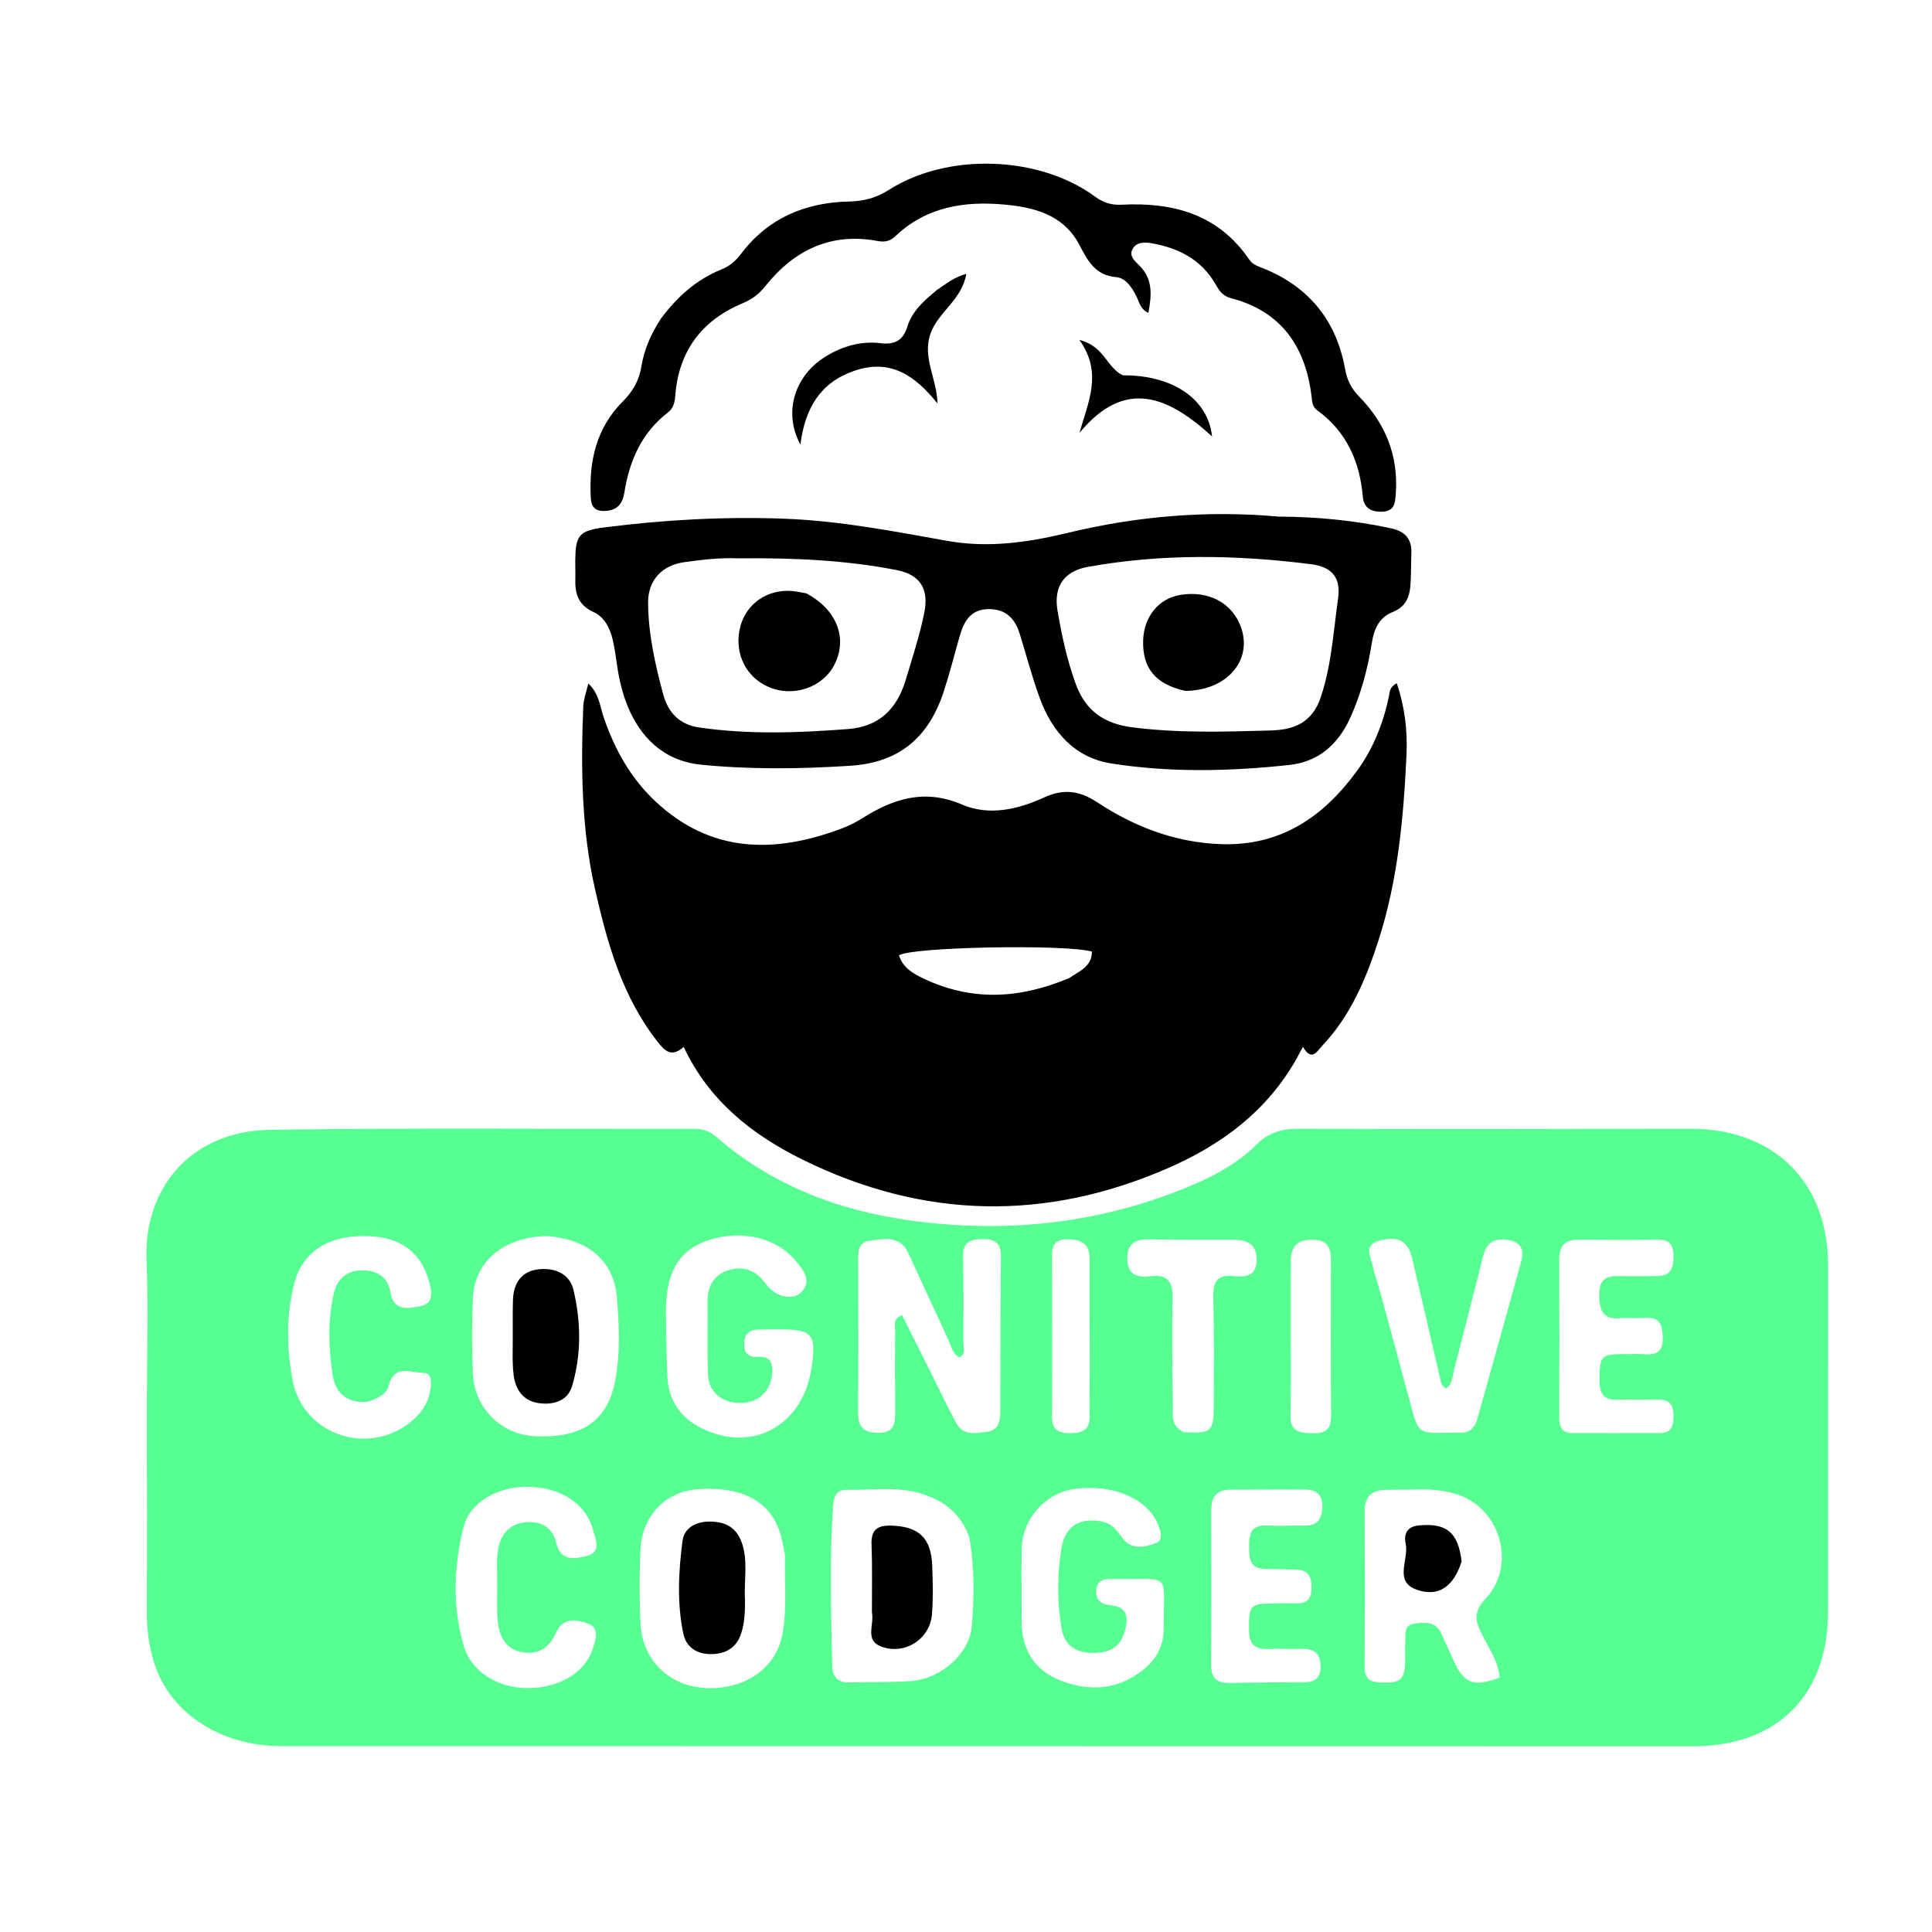
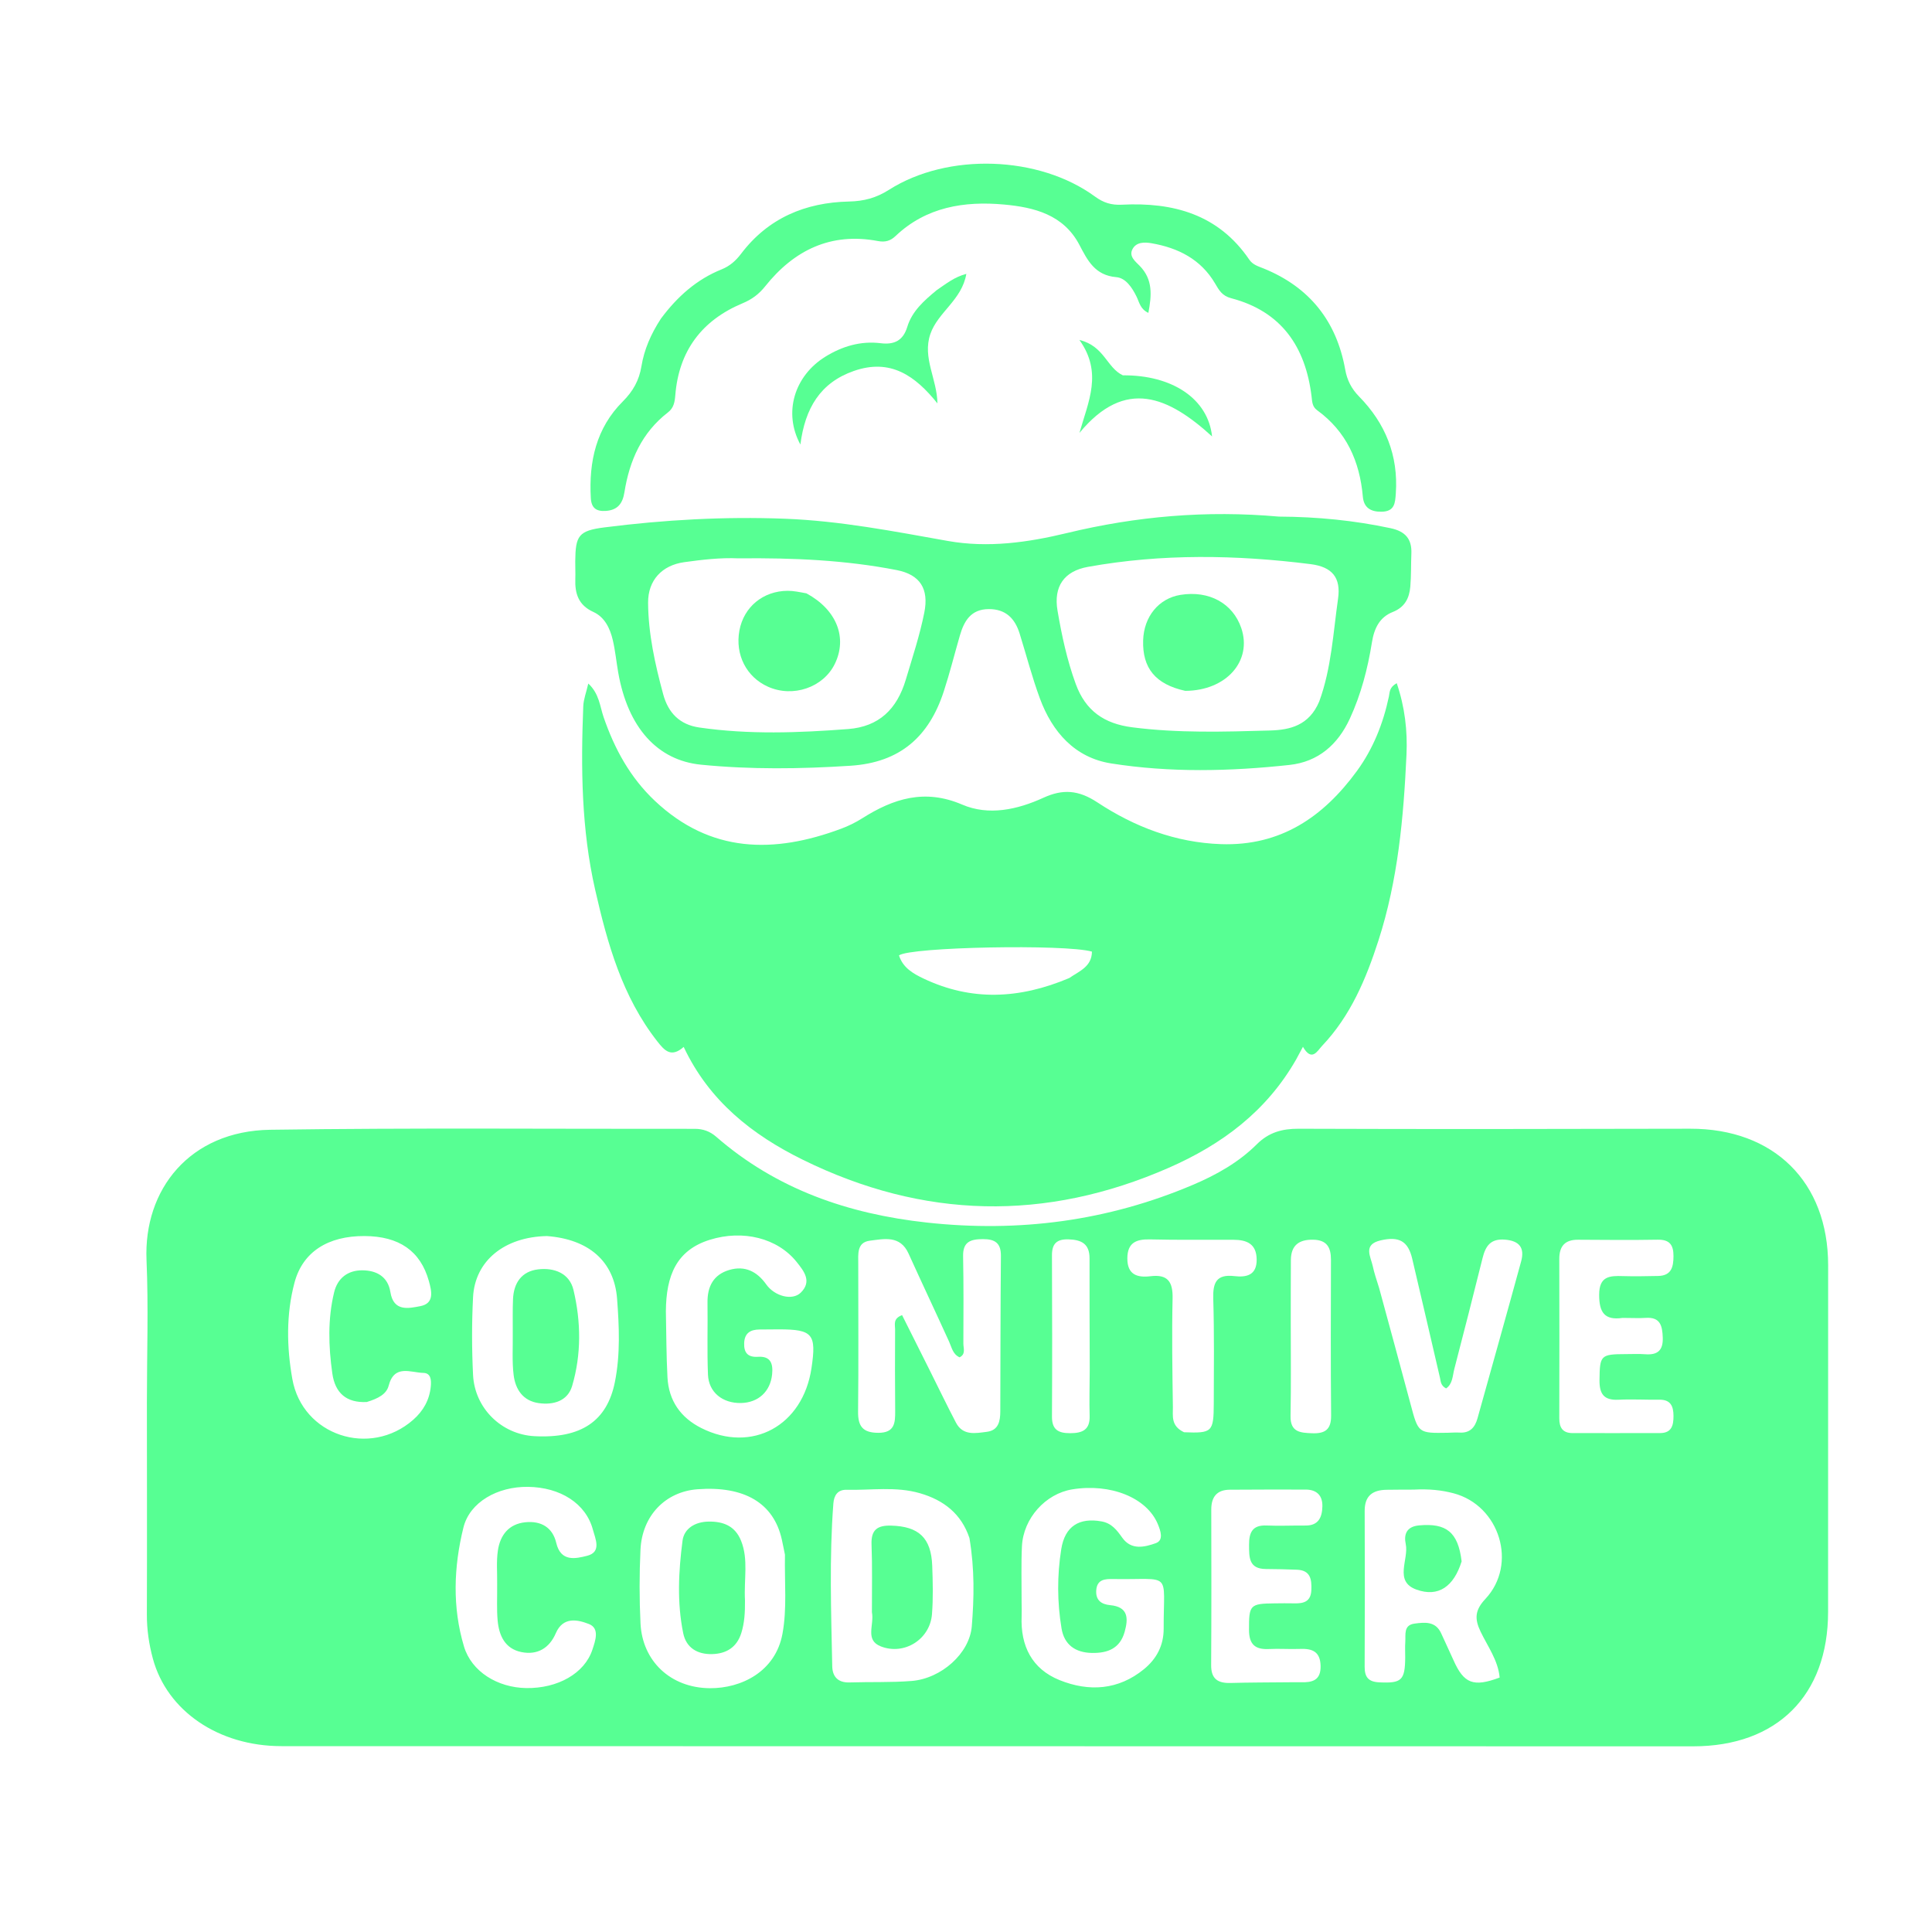
<svg xmlns="http://www.w3.org/2000/svg" version="1.1" id="Layer_1" x="0px" y="0px" width="100%" viewBox="0 0 496 496" enable-background="new 0 0 496 496" xml:space="preserve">
  <path fill="#57ff93" opacity="1" stroke="none" d=" M37.713,360   C37.713,347.502 38.132,335.485 37.617,323.509   C36.838,305.392 48.69,290.343 69.381,290.044   C105.702,289.519 142.035,289.848 178.363,289.804   C180.462,289.802 182.249,290.431 183.842,291.818   C199.362,305.329 217.765,311.654 237.945,313.865   C261.591,316.456 284.381,313.478 306.292,304.166   C312.302,301.612 317.991,298.418 322.648,293.78   C325.719,290.722 329.117,289.764 333.412,289.78   C366.907,289.905 400.402,289.847 433.897,289.773   C455.412,289.725 469.339,303.446 469.337,324.847   C469.334,354.509 469.339,384.172 469.322,413.835   C469.311,435.256 456.2,448.332 434.69,448.331   C313.872,448.328 193.055,448.317 72.237,448.285   C56.124,448.281 42.895,439.276 39.246,425.821   C38.248,422.14 37.693,418.364 37.706,414.491   C37.767,396.494 37.721,378.497 37.713,360  M238.714,351.85   C240.943,356.313 243.11,360.807 245.419,365.227   C247.21,368.654 250.453,367.958 253.377,367.584   C256.359,367.203 256.797,364.832 256.805,362.347   C256.85,349.037 256.842,335.726 256.962,322.417   C256.992,319.089 255.399,318.109 252.354,318.118   C249.276,318.127 247.185,318.723 247.256,322.473   C247.398,329.957 247.357,337.446 247.325,344.933   C247.32,346.144 248.001,347.647 246.354,348.463   C244.606,347.677 244.349,345.955 243.668,344.456   C240.228,336.891 236.674,329.378 233.243,321.809   C231.097,317.074 226.971,318.064 223.315,318.522   C219.923,318.947 220.341,322.013 220.338,324.478   C220.322,337.123 220.44,349.769 220.293,362.412   C220.249,366.237 221.571,367.83 225.473,367.845   C229.7,367.862 229.841,365.283 229.818,362.228   C229.765,355.24 229.751,348.252 229.796,341.264   C229.804,340.068 229.197,338.52 231.592,337.63   C233.837,342.102 236.114,346.639 238.714,351.85  M248.884,394.862   C246.806,388.638 242.286,385.123 236.168,383.352   C229.962,381.555 223.625,382.625 217.346,382.472   C215.097,382.417 214.112,383.864 213.951,385.963   C212.886,399.895 213.38,413.841 213.661,427.781   C213.716,430.467 215.154,432.027 218.116,431.93   C223.428,431.756 228.765,431.974 234.054,431.55   C241.635,430.943 248.923,424.494 249.488,417.498   C250.074,410.241 250.235,402.909 248.884,394.862  M362.926,382.428   C360.594,382.441 358.262,382.431 355.932,382.472   C352.387,382.535 350.334,384.013 350.353,387.905   C350.417,401.232 350.407,414.56 350.346,427.887   C350.333,430.574 351.301,431.776 354.109,431.907   C359.797,432.173 360.707,431.424 360.757,425.534   C360.768,424.201 360.681,422.863 360.777,421.537   C360.914,419.65 360.263,417.21 363.168,416.823   C365.829,416.468 368.587,416.185 370.009,419.365   C371.028,421.645 372.122,423.892 373.132,426.176   C375.813,432.235 378.249,433.199 385.004,430.675   C384.604,426.259 381.942,422.704 380.106,418.878   C378.539,415.613 378.629,413.387 381.325,410.511   C389.698,401.58 385.018,386.499 373.182,383.373   C370.099,382.559 366.969,382.223 362.926,382.428  M140.408,317.333   C129.551,317.541 121.928,323.655 121.446,333.024   C121.105,339.653 121.12,346.326 121.445,352.956   C121.867,361.572 128.783,368.255 137.183,368.706   C149.246,369.354 155.861,364.814 157.866,354.779   C159.285,347.677 158.954,340.503 158.423,333.435   C157.701,323.827 151.16,318.145 140.408,317.333  M201.519,399.135   C201.252,397.832 201.002,396.526 200.713,395.229   C198.634,385.897 191.13,381.431 179.064,382.336   C170.846,382.953 164.847,389.095 164.43,397.859   C164.13,404.162 164.127,410.503 164.439,416.806   C164.915,426.408 172.11,433.333 182.238,433.41   C190.261,433.471 199.096,429.202 200.888,419.406   C202.073,412.932 201.393,406.483 201.519,399.135  M170.95,336.634   C171.073,342.29 171.058,347.954 171.358,353.601   C171.675,359.579 174.723,363.95 180.056,366.626   C193.066,373.154 206.109,366.046 208.327,351.265   C209.645,342.486 208.649,341.292 199.985,341.284   C198.32,341.282 196.656,341.306 194.991,341.321   C192.682,341.341 191.157,342.211 191.051,344.784   C190.946,347.305 192.005,348.499 194.606,348.33   C197.884,348.117 198.498,350.122 198.223,352.839   C197.777,357.241 194.688,360.104 190.236,360.194   C185.506,360.288 181.939,357.455 181.756,352.903   C181.508,346.753 181.724,340.585 181.636,334.427   C181.577,330.283 183.158,327.23 187.236,326.031   C191.243,324.853 194.355,326.417 196.727,329.761   C198.88,332.795 203.408,333.981 205.57,331.868   C208.524,328.982 206.405,326.34 204.532,323.994   C199.628,317.851 190.755,315.631 182.216,318.294   C173.649,320.965 171.015,327.485 170.95,336.634  M262.276,411.43   C262.281,412.597 262.332,413.765 262.283,414.93   C261.963,422.534 264.911,428.473 272.04,431.342   C279.58,434.375 287.131,433.899 293.695,428.521   C296.887,425.906 298.76,422.486 298.747,418.104   C298.705,403.072 301.072,405.637 285.814,405.384   C283.749,405.35 281.655,405.413 281.44,408.246   C281.246,410.805 282.719,411.872 285.018,412.09   C289.662,412.53 289.703,415.447 288.737,418.918   C287.539,423.221 284.372,424.435 280.312,424.358   C276.053,424.276 273.221,422.236 272.527,418.068   C271.401,411.305 271.374,404.456 272.459,397.685   C273.399,391.821 277.067,389.54 282.835,390.596   C285.422,391.069 286.745,392.847 288.125,394.784   C290.459,398.059 293.889,397.182 296.726,396.176   C298.819,395.433 297.951,392.993 297.255,391.306   C294.448,384.504 285.139,380.754 275.258,382.368   C268.415,383.486 262.719,389.786 262.363,396.956   C262.14,401.445 262.29,405.953 262.276,411.43  M416.551,338.345   C411.907,339.02 410.548,336.903 410.551,332.404   C410.555,327.593 413.258,327.504 416.69,327.611   C419.68,327.705 422.676,327.629 425.669,327.578   C429.061,327.521 429.624,325.332 429.633,322.498   C429.642,319.639 428.678,318.21 425.575,318.265   C418.759,318.387 411.939,318.314 405.121,318.277   C401.769,318.259 400.309,319.925 400.316,323.203   C400.346,336.84 400.353,350.476 400.316,364.113   C400.31,366.533 401.193,367.918 403.76,367.917   C411.243,367.912 418.725,367.936 426.208,367.91   C429.161,367.899 429.645,365.936 429.635,363.506   C429.624,360.987 428.894,359.301 425.975,359.341   C422.484,359.389 418.984,359.181 415.501,359.352   C411.763,359.536 410.594,357.873 410.638,354.288   C410.715,347.971 410.87,347.649 417.404,347.636   C419.067,347.633 420.738,347.55 422.392,347.674   C425.537,347.911 426.997,346.702 426.878,343.39   C426.77,340.365 426.257,338.073 422.479,338.338   C420.825,338.455 419.154,338.348 416.551,338.345  M94.162,359.934   C88.959,360.2 86.026,357.65 85.313,352.588   C84.335,345.641 84.116,338.671 85.773,331.798   C86.655,328.138 89.281,326.107 93.024,326.126   C96.676,326.144 99.594,327.756 100.218,331.689   C101.03,336.814 104.897,335.901 107.902,335.326   C111.56,334.626 110.841,331.513 110.097,328.858   C107.939,321.166 102.483,317.373 93.59,317.329   C84.193,317.282 77.71,321.391 75.607,329.289   C73.439,337.436 73.599,345.842 75.049,354.019   C77.628,368.554 94.98,374.247 106.071,364.51   C108.685,362.214 110.273,359.387 110.595,355.92   C110.738,354.392 110.671,352.504 108.702,352.464   C105.408,352.398 101.237,350.166 99.776,355.768   C99.217,357.914 97.081,359.052 94.162,359.934  M127.634,406.524   C127.673,403.694 127.408,400.819 127.824,398.045   C128.415,394.102 130.619,391.232 134.898,390.804   C138.886,390.405 141.866,392.118 142.802,396.096   C143.972,401.072 147.801,400.151 150.724,399.417   C154.534,398.459 152.826,395.011 152.211,392.702   C150.421,385.986 143.85,381.817 135.528,381.718   C127.731,381.624 120.588,385.634 118.974,392.165   C116.48,402.262 116.093,412.606 119.12,422.704   C121.05,429.141 127.709,433.256 135.089,433.375   C143.17,433.504 150.063,429.615 152.072,423.556   C152.829,421.272 154.031,418.034 151.186,416.928   C148.377,415.837 144.574,414.925 142.694,419.291   C141.041,423.131 137.959,424.967 133.86,424.136   C129.624,423.277 128.101,419.878 127.754,415.988   C127.503,413.177 127.662,410.33 127.634,406.524  M331.363,431.881   C332.195,431.88 333.029,431.856 333.86,431.882   C336.835,431.976 339.147,431.472 339.032,427.619   C338.924,423.96 336.848,423.209 333.764,423.325   C331.104,423.426 328.43,423.218 325.773,423.352   C322.223,423.531 320.663,422.159 320.655,418.433   C320.64,412.066 320.841,411.679 327.261,411.629   C328.926,411.617 330.592,411.581 332.256,411.626   C334.68,411.693 336.535,411.211 336.661,408.211   C336.777,405.426 336.419,403.124 332.951,402.992   C330.302,402.892 327.65,402.823 325,402.812   C320.565,402.792 320.684,399.775 320.67,396.603   C320.656,393.431 321.527,391.477 325.18,391.64   C328.503,391.788 331.84,391.615 335.169,391.648   C338.543,391.681 339.428,389.461 339.492,386.74   C339.558,383.944 338.054,382.417 335.176,382.418   C328.682,382.421 322.188,382.39 315.696,382.453   C312.413,382.484 310.961,384.292 310.969,387.55   C311.002,400.87 311.02,414.19 310.938,427.51   C310.917,431.066 312.704,432.154 315.919,432.066   C320.744,431.933 325.573,431.933 331.363,431.881  M354.063,330.678   C356.755,340.61 359.482,350.532 362.13,360.476   C364.121,367.952 364.076,367.964 371.704,367.831   C372.701,367.814 373.704,367.719 374.696,367.783   C377.347,367.956 378.659,366.479 379.308,364.155   C383.056,350.725 386.837,337.304 390.515,323.854   C391.453,320.422 390.167,318.553 386.351,318.251   C382.656,317.958 381.384,319.895 380.618,322.983   C378.263,332.487 375.826,341.972 373.366,351.449   C372.909,353.208 372.956,355.298 371.254,356.449   C369.831,355.694 369.895,354.63 369.674,353.68   C367.311,343.498 364.952,333.316 362.554,323.143   C361.489,318.622 359.176,317.342 354.453,318.438   C349.82,319.513 351.907,322.578 352.45,325.141   C352.793,326.759 353.325,328.337 354.063,330.678  M303.98,367.698   C311.183,367.992 311.586,367.649 311.609,360.34   C311.636,351.366 311.745,342.388 311.479,333.422   C311.357,329.304 312.265,327.072 316.915,327.615   C319.961,327.971 322.675,327.426 322.622,323.324   C322.571,319.301 320.053,318.3 316.682,318.287   C309.536,318.257 302.388,318.365 295.247,318.191   C291.677,318.104 289.443,319.042 289.422,323.052   C289.399,327.258 291.964,328.059 295.365,327.643   C299.815,327.097 301.133,329.087 301.037,333.359   C300.829,342.659 300.98,351.969 301.115,361.273   C301.147,363.481 300.539,366.073 303.98,367.698  M331.373,339.501   C331.37,347.5 331.476,355.5 331.319,363.496   C331.236,367.693 333.81,367.843 336.884,367.957   C340.183,368.08 341.767,367.002 341.734,363.414   C341.609,350.084 341.659,336.752 341.694,323.422   C341.702,320.274 340.676,318.336 337.141,318.269   C333.453,318.199 331.432,319.725 331.405,323.505   C331.37,328.504 331.381,333.503 331.373,339.501  M279.766,351.494   C279.745,342.013 279.697,332.531 279.717,323.05   C279.725,319.301 277.607,318.267 274.276,318.18   C271.29,318.102 270.057,319.298 270.069,322.271   C270.127,336.076 270.148,349.882 270.071,363.687   C270.053,367.043 271.695,367.94 274.714,367.94   C277.876,367.94 279.856,367.109 279.742,363.468   C279.628,359.813 279.751,356.15 279.766,351.494  z" />
-   <path fill="#000000" opacity="1" stroke="none" d=" M332.779,271.956   C325.112,285.398 313.58,293.876 300.036,299.812   C268.436,313.662 237.016,312.966 206.091,297.734   C193.175,291.371 182.095,282.714 175.523,268.777   C172.295,271.633 170.593,269.701 168.753,267.355   C159.754,255.879 155.954,242.283 152.798,228.443   C149.256,212.912 149.11,197.129 149.741,181.318   C149.811,179.544 150.502,177.795 151.032,175.481   C153.853,178.091 154.009,181.337 154.961,184.104   C157.77,192.27 161.781,199.62 168.124,205.6   C182.417,219.077 198.707,219.186 215.956,212.752   C217.818,212.057 219.645,211.164 221.323,210.102   C229.366,205.013 237.379,202.431 247.028,206.567   C253.825,209.482 261.183,207.871 267.884,204.803   C272.837,202.535 276.863,202.785 281.732,205.996   C291.238,212.265 301.775,216.315 313.464,216.716   C328.808,217.242 339.765,209.704 348.357,197.937   C352.517,192.241 355.113,185.731 356.572,178.805   C356.803,177.713 356.646,176.457 358.582,175.395   C360.669,181.521 361.369,187.627 361.085,193.776   C360.341,209.895 358.897,225.925 353.899,241.423   C350.704,251.33 346.726,260.799 339.439,268.48   C338.224,269.76 336.794,272.727 334.502,268.744   C333.929,269.813 333.434,270.739 332.779,271.956  M274.506,251.092   C277.03,249.337 280.3,248.212 280.333,244.309   C273.516,242.342 233.661,243.11 230.799,245.281   C231.79,248.445 234.432,249.961 237.131,251.239   C249.316,257.009 261.58,256.556 274.506,251.092  z" />
-   <path fill="#000000" opacity="1" stroke="none" d=" M328.334,132.626   C338.301,132.677 347.69,133.622 356.998,135.603   C360.755,136.402 362.497,138.337 362.339,142.124   C362.221,144.949 362.312,147.789 362.068,150.602   C361.811,153.553 360.677,155.883 357.548,157.123   C354.187,158.454 352.794,161.293 352.213,164.921   C351.136,171.649 349.42,178.255 346.544,184.492   C343.462,191.174 338.424,195.583 331.044,196.383   C315.788,198.037 300.44,198.388 285.268,195.996   C275.957,194.528 270.154,187.94 266.964,179.297   C264.954,173.848 263.497,168.195 261.766,162.642   C260.557,158.764 258.189,156.354 253.843,156.373   C249.274,156.393 247.513,159.405 246.425,163.166   C245.04,167.954 243.834,172.798 242.286,177.531   C238.505,189.092 231.114,195.761 218.342,196.589   C205.507,197.422 192.752,197.586 179.966,196.317   C168.766,195.207 161.184,186.785 158.708,172.626   C158.222,169.847 157.958,167.02 157.31,164.282   C156.604,161.298 155.229,158.421 152.341,157.11   C148.472,155.354 147.564,152.363 147.702,148.596   C147.756,147.1 147.668,145.599 147.683,144.1   C147.747,137.521 148.503,136.245 155.201,135.393   C170.547,133.442 185.926,132.58 201.459,133.17   C215.67,133.709 229.455,136.411 243.341,138.879   C253.675,140.716 263.879,139.27 273.954,136.838   C291.707,132.553 309.655,130.964 328.334,132.626  M338.692,180.075   C341.809,171.562 342.257,162.538 343.517,153.695   C344.284,148.316 342.041,145.533 336.461,144.83   C317.399,142.429 298.306,142.108 279.314,145.527   C273.146,146.637 270.446,150.588 271.496,156.764   C272.579,163.14 273.936,169.458 276.176,175.596   C278.705,182.525 283.52,185.796 290.65,186.716   C302.435,188.238 314.243,187.876 326.044,187.54   C331.113,187.396 336.077,186.301 338.692,180.075  M189.576,143.343   C184.904,143.137 180.284,143.687 175.673,144.324   C169.948,145.115 166.347,148.973 166.385,154.744   C166.439,162.75 168.174,170.513 170.253,178.214   C171.565,183.072 174.549,186.046 179.502,186.766   C192.226,188.615 205,188.143 217.752,187.166   C225.647,186.561 230.278,182.068 232.538,174.506   C234.248,168.783 236.129,163.116 237.298,157.252   C238.504,151.202 236.254,147.528 230.181,146.349   C217.103,143.809 203.852,143.191 189.576,143.343  z" />
-   <path fill="#000000" opacity="1" stroke="none" d=" M169.678,81.804   C173.947,76.067 178.906,71.711 185.265,69.151   C187.366,68.305 188.906,66.933 190.247,65.161   C197.192,55.982 206.764,51.979 217.962,51.737   C221.782,51.654 224.952,50.814 228.204,48.743   C243.31,39.124 266.742,39.929 281.123,50.469   C283.295,52.061 285.35,52.691 288.003,52.554   C301.196,51.872 312.812,55.024 320.726,66.658   C321.636,67.996 323.039,68.367 324.449,68.941   C336.176,73.717 343.132,82.428 345.353,94.873   C345.839,97.595 346.946,99.785 348.918,101.796   C355.662,108.67 359.017,116.907 358.347,126.658   C358.176,129.139 358.067,131.322 354.673,131.374   C351.836,131.417 350.124,130.288 349.879,127.5   C349.085,118.425 345.662,110.778 338.129,105.304   C336.862,104.383 336.878,103.095 336.715,101.764   C335.163,89.01 328.971,79.937 316.081,76.563   C313.731,75.948 312.955,74.493 311.939,72.765   C308.286,66.553 302.457,63.634 295.629,62.447   C293.839,62.135 291.688,62.1 290.723,64.002   C289.801,65.819 291.439,67.076 292.583,68.241   C296.032,71.755 295.666,75.843 294.821,80.323   C292.733,79.371 292.488,77.584 291.797,76.172   C290.643,73.816 288.999,71.355 286.58,71.153   C281.123,70.696 279.207,66.867 277.128,62.893   C273.037,55.073 265.462,53.216 257.778,52.512   C247.593,51.579 237.789,53.106 229.9,60.607   C228.601,61.843 227.262,62.238 225.385,61.883   C213.315,59.6 203.869,64.208 196.457,73.488   C194.823,75.534 193.036,76.861 190.635,77.864   C180.187,82.231 174.28,90.077 173.369,101.465   C173.231,103.2 172.972,104.726 171.494,105.866   C164.761,111.058 161.604,118.239 160.307,126.382   C159.855,129.219 158.615,130.945 155.56,131.164   C153.075,131.342 151.82,130.422 151.677,127.859   C151.155,118.501 153.061,109.88 159.889,103.069   C162.507,100.457 164.085,97.638 164.668,94.071   C165.376,89.739 167.087,85.78 169.678,81.804  z" />
-   <path fill="#000000" opacity="1" stroke="none" d=" M240.519,74.457   C242.951,72.823 244.967,71.135 248.087,70.309   C246.947,77.045 240.768,80.138 238.846,85.764   C236.761,91.868 240.574,97.277 240.667,103.566   C234.973,96.471 228.616,91.94 219.187,95.243   C210.577,98.258 206.685,104.797 205.483,114.124   C201.022,105.93 203.966,96.484 211.877,91.581   C216.194,88.906 220.961,87.475 226.106,88.114   C229.604,88.548 231.858,87.421 232.925,83.919   C234.144,79.919 237.143,77.241 240.519,74.457  z" />
-   <path fill="#000000" opacity="1" stroke="none" d=" M288.266,96.358   C300.895,96.251 310.157,102.352 311.172,112.046   C300.046,101.899 288.933,96.832 277.131,111.133   C279.402,103.065 283.141,95.703 277.116,87.274   C283.571,88.879 284.086,94.371 288.266,96.358  z" />
-   <path fill="#000000" opacity="1" stroke="none" d=" M223.847,413.905   C223.834,407.785 223.969,402.144 223.748,396.518   C223.599,392.739 225.244,391.573 228.785,391.669   C235.859,391.863 239.066,394.796 239.329,401.983   C239.481,406.118 239.588,410.283 239.267,414.399   C238.762,420.873 232.159,425.027 226.147,422.682   C221.972,421.053 224.49,417.201 223.847,413.905  z" />
-   <path fill="#000000" opacity="1" stroke="none" d=" M375.242,400.851   C373.233,407.302 369.283,410.139 363.627,408.089   C357.787,405.972 361.736,400.354 360.893,396.397   C360.395,394.059 360.977,391.913 364.328,391.611   C371.286,390.983 374.337,393.294 375.242,400.851  z" />
-   <path fill="#000000" opacity="1" stroke="none" d=" M131.64,342.01   C131.653,338.853 131.589,336.185 131.706,333.524   C131.89,329.361 133.91,326.39 138.151,325.882   C142.293,325.386 146.215,326.886 147.233,331.18   C149.168,339.334 149.276,347.71 146.886,355.808   C145.743,359.681 142.109,360.747 138.328,360.225   C134.258,359.664 132.315,356.682 131.861,352.981   C131.438,349.531 131.689,345.998 131.64,342.01  z" />
-   <path fill="#000000" opacity="1" stroke="none" d=" M191.259,410.865   C191.288,414.012 191.123,416.656 190.32,419.231   C189.17,422.919 186.465,424.561 182.819,424.655   C179.087,424.752 176.177,423.07 175.404,419.308   C173.785,411.43 174.201,403.423 175.226,395.538   C175.632,392.412 178.437,390.695 181.893,390.636   C185.74,390.57 188.745,391.791 190.259,395.572   C192.19,400.398 190.954,405.448 191.259,410.865  z" />
-   <path fill="#000000" opacity="1" stroke="none" d=" M304.304,177.365   C296.617,175.682 293.262,171.503 293.477,164.402   C293.662,158.288 297.487,153.625 303.06,152.721   C310.384,151.534 316.502,154.872 318.67,161.239   C321.527,169.627 314.903,177.301 304.304,177.365  z" />
-   <path fill="#000000" opacity="1" stroke="none" d=" M207.046,152.334   C214.841,156.568 217.598,163.742 214.316,170.451   C211.353,176.508 203.578,179.163 197.175,176.304   C191.618,173.823 188.684,168.061 189.827,161.876   C190.944,155.828 195.908,151.701 202.231,151.678   C203.711,151.672 205.192,151.99 207.046,152.334  z" />
+   <path fill="#57ff93" opacity="1" stroke="none" d=" M332.779,271.956   C325.112,285.398 313.58,293.876 300.036,299.812   C268.436,313.662 237.016,312.966 206.091,297.734   C193.175,291.371 182.095,282.714 175.523,268.777   C172.295,271.633 170.593,269.701 168.753,267.355   C159.754,255.879 155.954,242.283 152.798,228.443   C149.256,212.912 149.11,197.129 149.741,181.318   C149.811,179.544 150.502,177.795 151.032,175.481   C153.853,178.091 154.009,181.337 154.961,184.104   C157.77,192.27 161.781,199.62 168.124,205.6   C182.417,219.077 198.707,219.186 215.956,212.752   C217.818,212.057 219.645,211.164 221.323,210.102   C229.366,205.013 237.379,202.431 247.028,206.567   C253.825,209.482 261.183,207.871 267.884,204.803   C272.837,202.535 276.863,202.785 281.732,205.996   C291.238,212.265 301.775,216.315 313.464,216.716   C328.808,217.242 339.765,209.704 348.357,197.937   C352.517,192.241 355.113,185.731 356.572,178.805   C356.803,177.713 356.646,176.457 358.582,175.395   C360.669,181.521 361.369,187.627 361.085,193.776   C360.341,209.895 358.897,225.925 353.899,241.423   C350.704,251.33 346.726,260.799 339.439,268.48   C338.224,269.76 336.794,272.727 334.502,268.744   C333.929,269.813 333.434,270.739 332.779,271.956  M274.506,251.092   C277.03,249.337 280.3,248.212 280.333,244.309   C273.516,242.342 233.661,243.11 230.799,245.281   C231.79,248.445 234.432,249.961 237.131,251.239   C249.316,257.009 261.58,256.556 274.506,251.092  z" />
+   <path fill="#57ff93" opacity="1" stroke="none" d=" M328.334,132.626   C338.301,132.677 347.69,133.622 356.998,135.603   C360.755,136.402 362.497,138.337 362.339,142.124   C362.221,144.949 362.312,147.789 362.068,150.602   C361.811,153.553 360.677,155.883 357.548,157.123   C354.187,158.454 352.794,161.293 352.213,164.921   C351.136,171.649 349.42,178.255 346.544,184.492   C343.462,191.174 338.424,195.583 331.044,196.383   C315.788,198.037 300.44,198.388 285.268,195.996   C275.957,194.528 270.154,187.94 266.964,179.297   C264.954,173.848 263.497,168.195 261.766,162.642   C260.557,158.764 258.189,156.354 253.843,156.373   C249.274,156.393 247.513,159.405 246.425,163.166   C245.04,167.954 243.834,172.798 242.286,177.531   C238.505,189.092 231.114,195.761 218.342,196.589   C205.507,197.422 192.752,197.586 179.966,196.317   C168.766,195.207 161.184,186.785 158.708,172.626   C158.222,169.847 157.958,167.02 157.31,164.282   C156.604,161.298 155.229,158.421 152.341,157.11   C148.472,155.354 147.564,152.363 147.702,148.596   C147.756,147.1 147.668,145.599 147.683,144.1   C147.747,137.521 148.503,136.245 155.201,135.393   C170.547,133.442 185.926,132.58 201.459,133.17   C215.67,133.709 229.455,136.411 243.341,138.879   C253.675,140.716 263.879,139.27 273.954,136.838   C291.707,132.553 309.655,130.964 328.334,132.626  M338.692,180.075   C341.809,171.562 342.257,162.538 343.517,153.695   C344.284,148.316 342.041,145.533 336.461,144.83   C317.399,142.429 298.306,142.108 279.314,145.527   C273.146,146.637 270.446,150.588 271.496,156.764   C272.579,163.14 273.936,169.458 276.176,175.596   C278.705,182.525 283.52,185.796 290.65,186.716   C302.435,188.238 314.243,187.876 326.044,187.54   C331.113,187.396 336.077,186.301 338.692,180.075  M189.576,143.343   C184.904,143.137 180.284,143.687 175.673,144.324   C169.948,145.115 166.347,148.973 166.385,154.744   C166.439,162.75 168.174,170.513 170.253,178.214   C171.565,183.072 174.549,186.046 179.502,186.766   C192.226,188.615 205,188.143 217.752,187.166   C225.647,186.561 230.278,182.068 232.538,174.506   C234.248,168.783 236.129,163.116 237.298,157.252   C238.504,151.202 236.254,147.528 230.181,146.349   C217.103,143.809 203.852,143.191 189.576,143.343  z" />
+   <path fill="#57ff93" opacity="1" stroke="none" d=" M169.678,81.804   C173.947,76.067 178.906,71.711 185.265,69.151   C187.366,68.305 188.906,66.933 190.247,65.161   C197.192,55.982 206.764,51.979 217.962,51.737   C221.782,51.654 224.952,50.814 228.204,48.743   C243.31,39.124 266.742,39.929 281.123,50.469   C283.295,52.061 285.35,52.691 288.003,52.554   C301.196,51.872 312.812,55.024 320.726,66.658   C321.636,67.996 323.039,68.367 324.449,68.941   C336.176,73.717 343.132,82.428 345.353,94.873   C345.839,97.595 346.946,99.785 348.918,101.796   C355.662,108.67 359.017,116.907 358.347,126.658   C358.176,129.139 358.067,131.322 354.673,131.374   C351.836,131.417 350.124,130.288 349.879,127.5   C349.085,118.425 345.662,110.778 338.129,105.304   C336.862,104.383 336.878,103.095 336.715,101.764   C335.163,89.01 328.971,79.937 316.081,76.563   C313.731,75.948 312.955,74.493 311.939,72.765   C308.286,66.553 302.457,63.634 295.629,62.447   C293.839,62.135 291.688,62.1 290.723,64.002   C289.801,65.819 291.439,67.076 292.583,68.241   C296.032,71.755 295.666,75.843 294.821,80.323   C292.733,79.371 292.488,77.584 291.797,76.172   C290.643,73.816 288.999,71.355 286.58,71.153   C281.123,70.696 279.207,66.867 277.128,62.893   C273.037,55.073 265.462,53.216 257.778,52.512   C247.593,51.579 237.789,53.106 229.9,60.607   C228.601,61.843 227.262,62.238 225.385,61.883   C213.315,59.6 203.869,64.208 196.457,73.488   C194.823,75.534 193.036,76.861 190.635,77.864   C180.187,82.231 174.28,90.077 173.369,101.465   C173.231,103.2 172.972,104.726 171.494,105.866   C164.761,111.058 161.604,118.239 160.307,126.382   C159.855,129.219 158.615,130.945 155.56,131.164   C153.075,131.342 151.82,130.422 151.677,127.859   C151.155,118.501 153.061,109.88 159.889,103.069   C162.507,100.457 164.085,97.638 164.668,94.071   C165.376,89.739 167.087,85.78 169.678,81.804  z" />
+   <path fill="#57ff93" opacity="1" stroke="none" d=" M240.519,74.457   C242.951,72.823 244.967,71.135 248.087,70.309   C246.947,77.045 240.768,80.138 238.846,85.764   C236.761,91.868 240.574,97.277 240.667,103.566   C234.973,96.471 228.616,91.94 219.187,95.243   C210.577,98.258 206.685,104.797 205.483,114.124   C201.022,105.93 203.966,96.484 211.877,91.581   C216.194,88.906 220.961,87.475 226.106,88.114   C229.604,88.548 231.858,87.421 232.925,83.919   C234.144,79.919 237.143,77.241 240.519,74.457  z" />
+   <path fill="#57ff93" opacity="1" stroke="none" d=" M288.266,96.358   C300.895,96.251 310.157,102.352 311.172,112.046   C300.046,101.899 288.933,96.832 277.131,111.133   C279.402,103.065 283.141,95.703 277.116,87.274   C283.571,88.879 284.086,94.371 288.266,96.358  z" />
+   <path fill="#57ff93" opacity="1" stroke="none" d=" M223.847,413.905   C223.834,407.785 223.969,402.144 223.748,396.518   C223.599,392.739 225.244,391.573 228.785,391.669   C235.859,391.863 239.066,394.796 239.329,401.983   C239.481,406.118 239.588,410.283 239.267,414.399   C238.762,420.873 232.159,425.027 226.147,422.682   C221.972,421.053 224.49,417.201 223.847,413.905  z" />
+   <path fill="#57ff93" opacity="1" stroke="none" d=" M375.242,400.851   C373.233,407.302 369.283,410.139 363.627,408.089   C357.787,405.972 361.736,400.354 360.893,396.397   C360.395,394.059 360.977,391.913 364.328,391.611   C371.286,390.983 374.337,393.294 375.242,400.851  z" />
+   <path fill="#57ff93" opacity="1" stroke="none" d=" M131.64,342.01   C131.653,338.853 131.589,336.185 131.706,333.524   C131.89,329.361 133.91,326.39 138.151,325.882   C142.293,325.386 146.215,326.886 147.233,331.18   C149.168,339.334 149.276,347.71 146.886,355.808   C145.743,359.681 142.109,360.747 138.328,360.225   C134.258,359.664 132.315,356.682 131.861,352.981   C131.438,349.531 131.689,345.998 131.64,342.01  z" />
+   <path fill="#57ff93" opacity="1" stroke="none" d=" M191.259,410.865   C191.288,414.012 191.123,416.656 190.32,419.231   C189.17,422.919 186.465,424.561 182.819,424.655   C179.087,424.752 176.177,423.07 175.404,419.308   C173.785,411.43 174.201,403.423 175.226,395.538   C175.632,392.412 178.437,390.695 181.893,390.636   C185.74,390.57 188.745,391.791 190.259,395.572   C192.19,400.398 190.954,405.448 191.259,410.865  z" />
+   <path fill="#57ff93" opacity="1" stroke="none" d=" M304.304,177.365   C296.617,175.682 293.262,171.503 293.477,164.402   C293.662,158.288 297.487,153.625 303.06,152.721   C310.384,151.534 316.502,154.872 318.67,161.239   C321.527,169.627 314.903,177.301 304.304,177.365  z" />
+   <path fill="#57ff93" opacity="1" stroke="none" d=" M207.046,152.334   C214.841,156.568 217.598,163.742 214.316,170.451   C211.353,176.508 203.578,179.163 197.175,176.304   C191.618,173.823 188.684,168.061 189.827,161.876   C190.944,155.828 195.908,151.701 202.231,151.678   C203.711,151.672 205.192,151.99 207.046,152.334  z" />
</svg>
